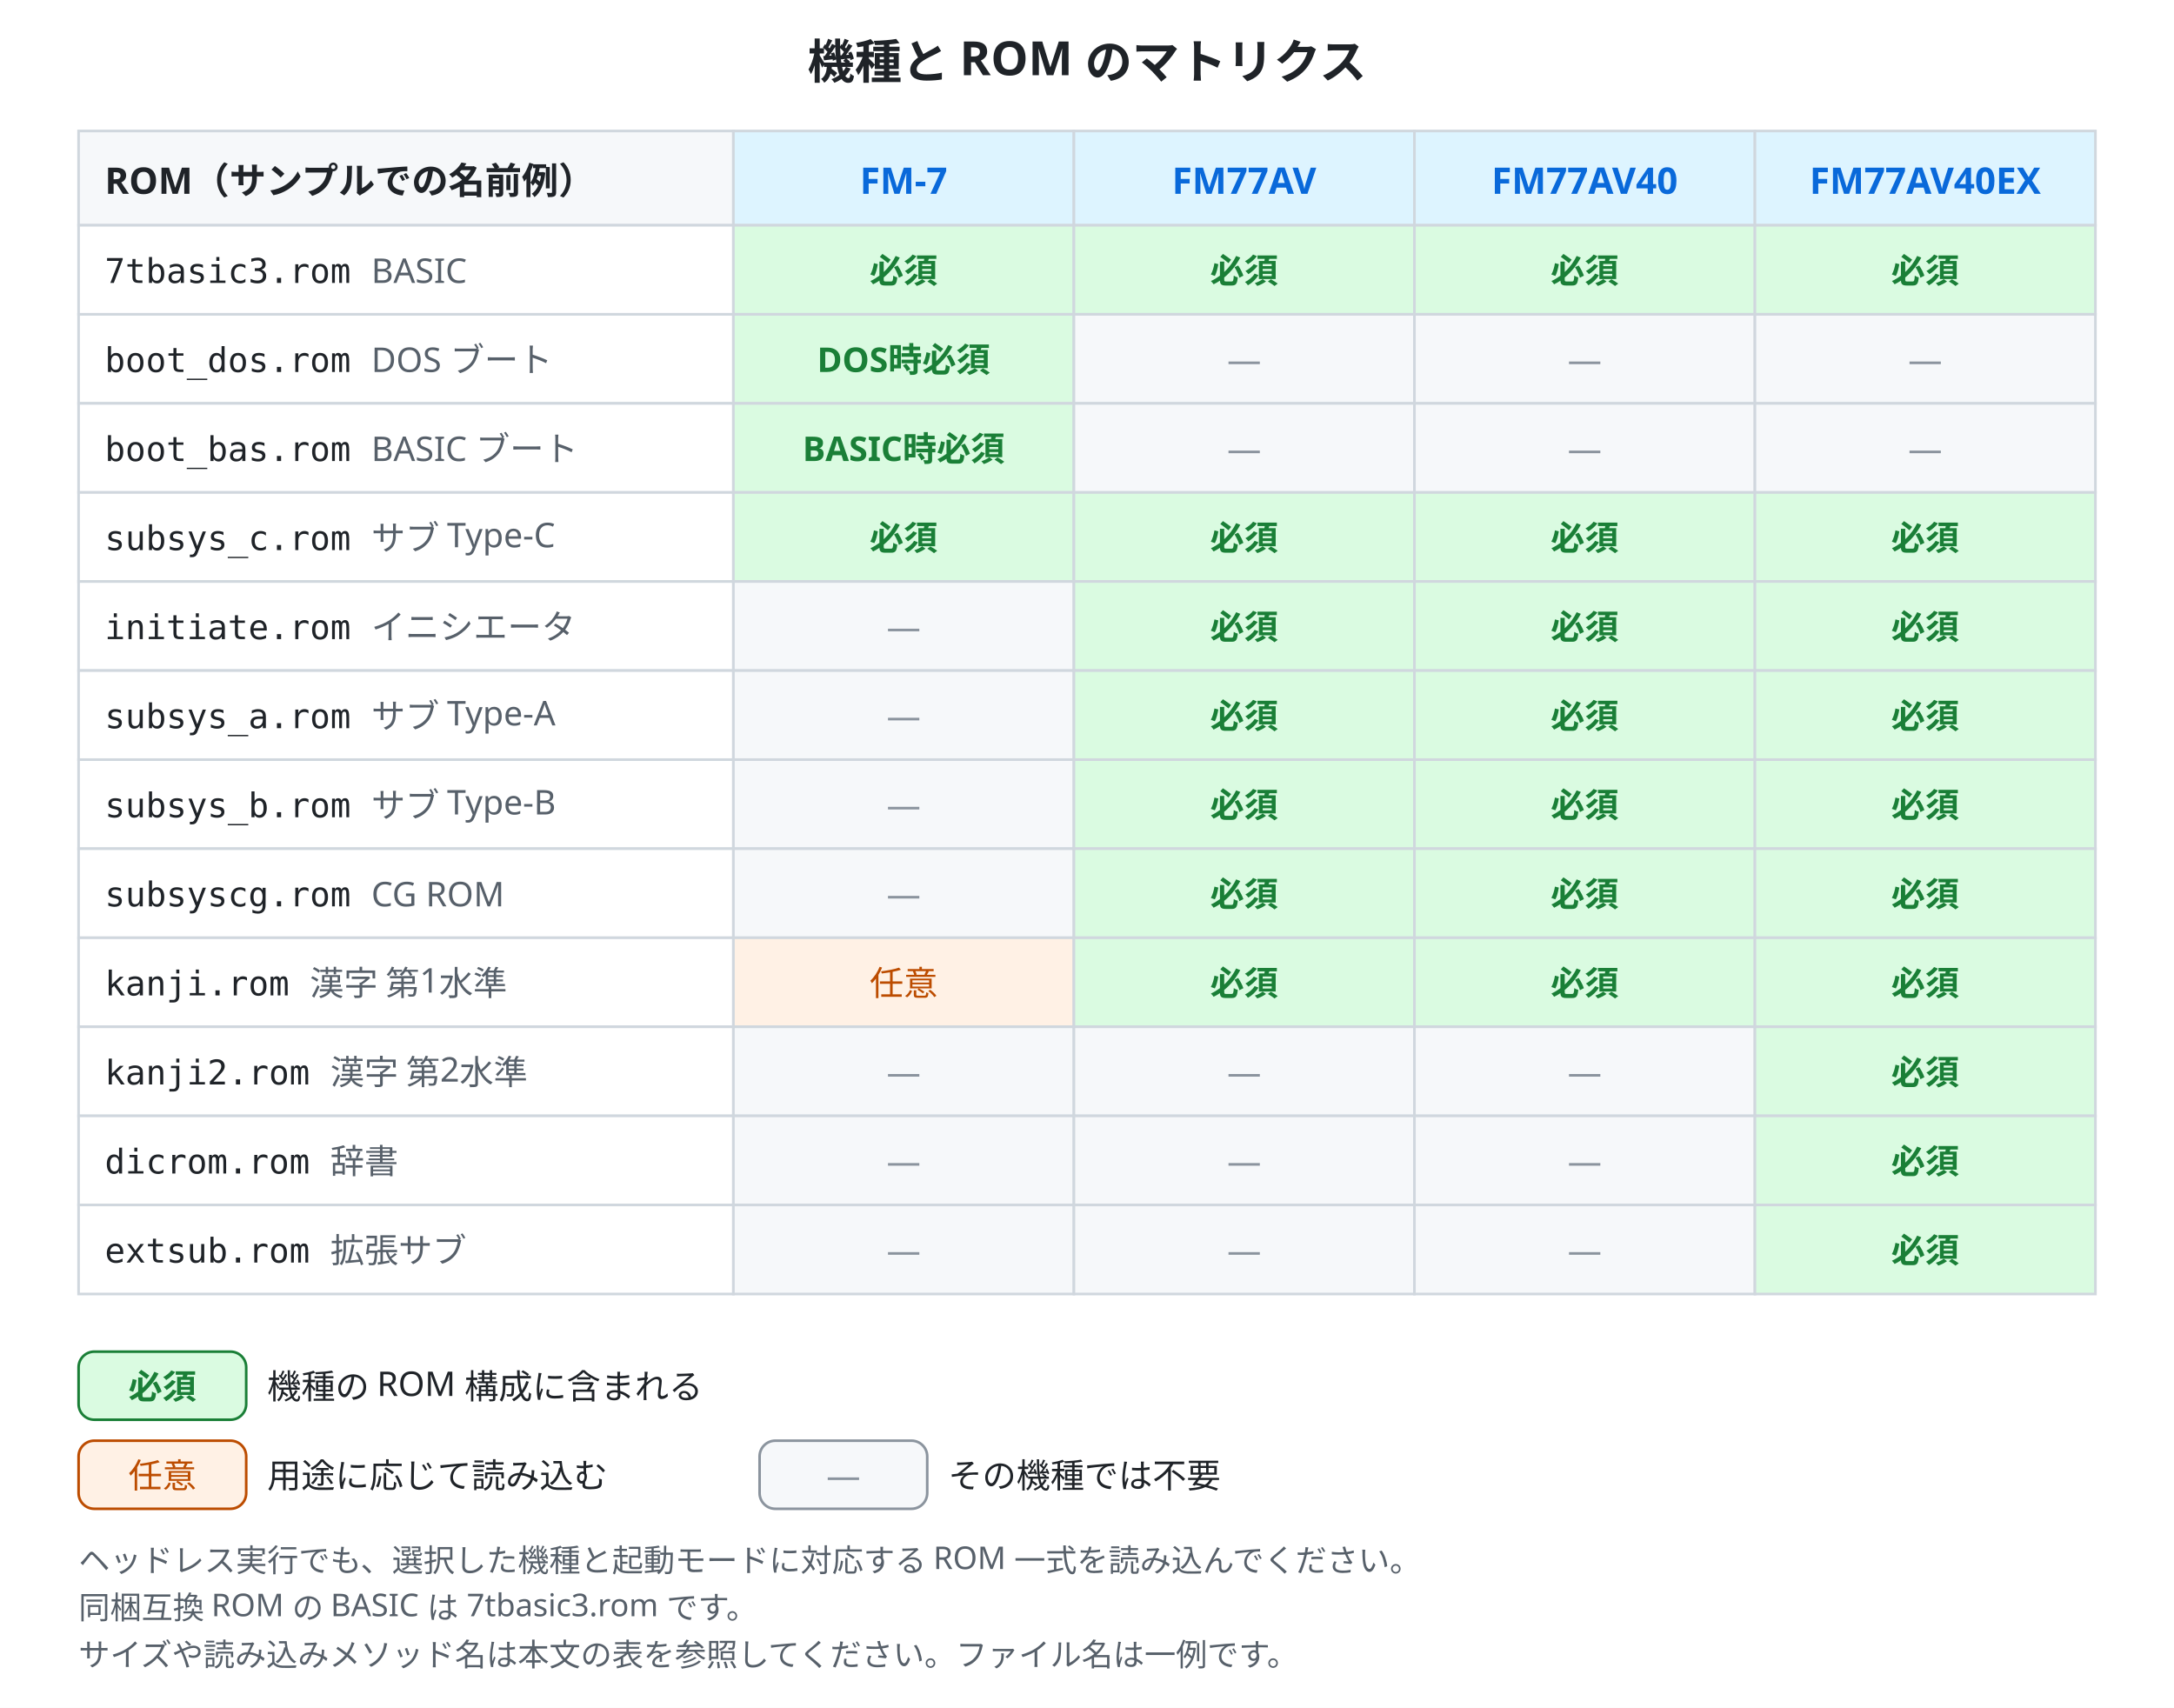
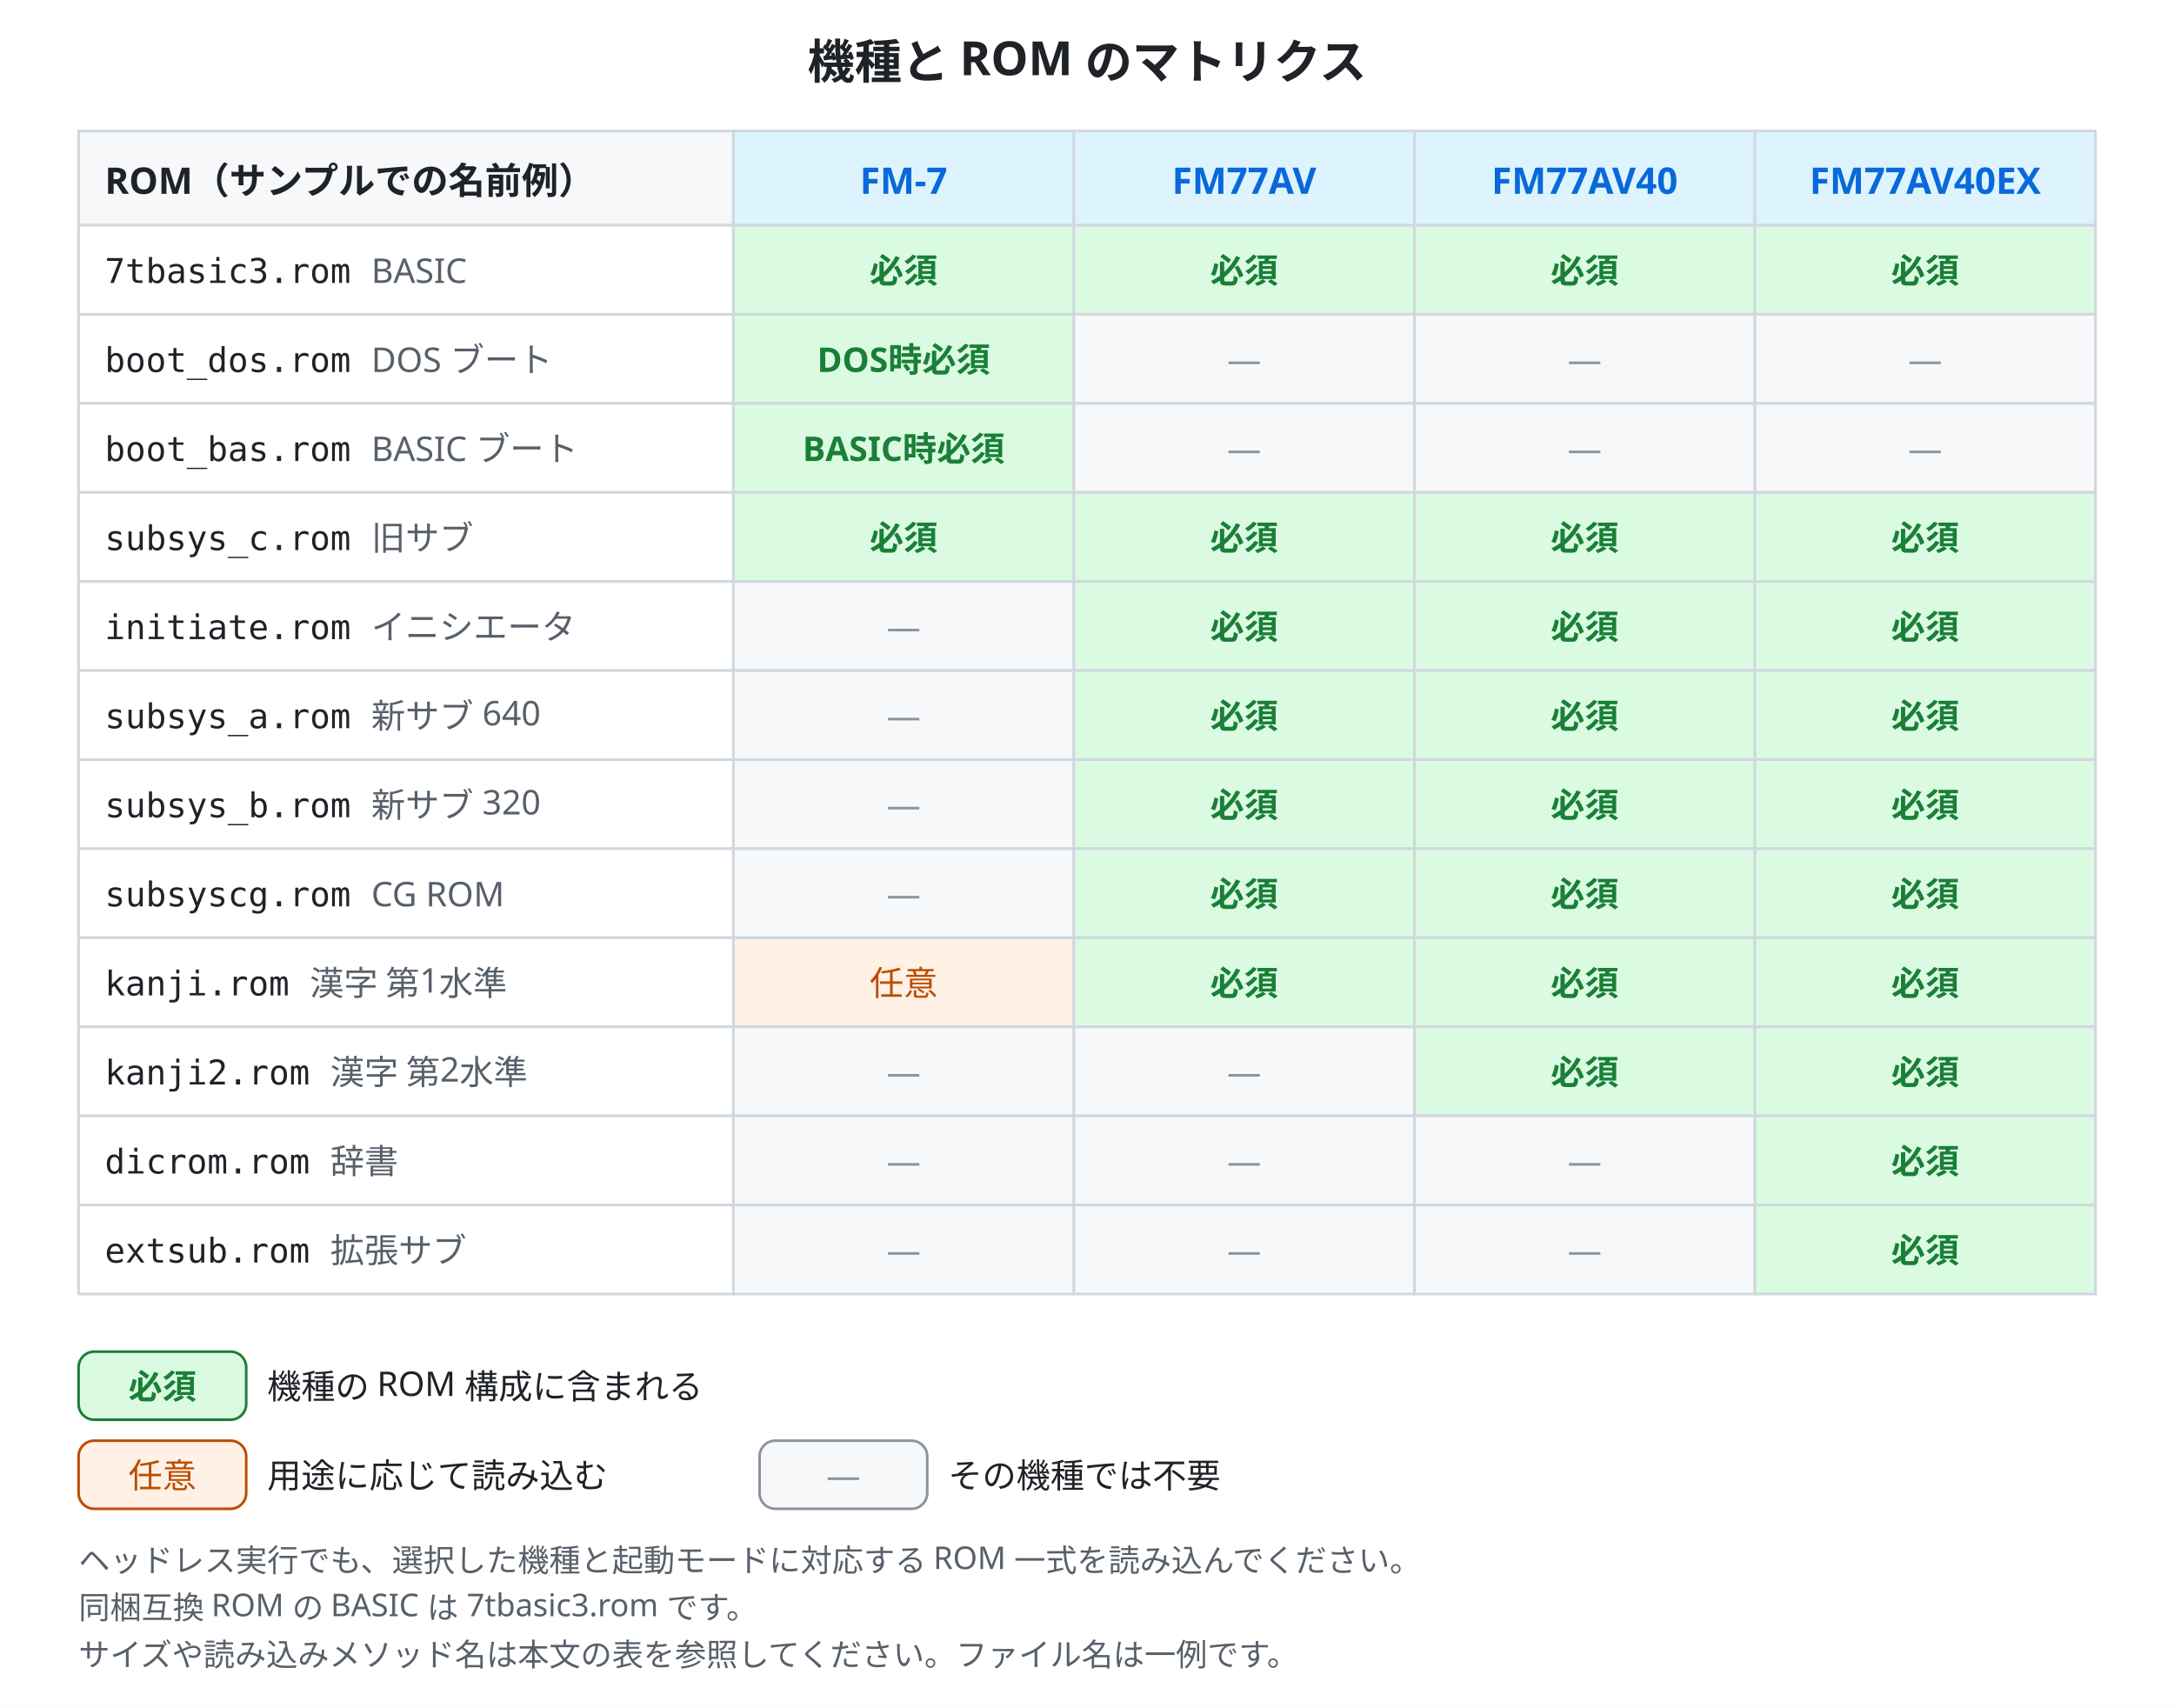
<svg xmlns="http://www.w3.org/2000/svg" viewBox="0 0 830 652" width="830" height="652">
  <rect x="0" y="0" width="830" height="652" fill="#ffffff" />
  <text x="415" y="30" font-family="sans-serif" font-size="18" font-weight="bold" fill="#1f2328" text-anchor="middle">機種と ROM のマトリクス</text>
  <rect x="30" y="50" width="250" height="36" fill="#f6f8fa" stroke="#d0d7de" />
  <text x="40" y="74" font-family="sans-serif" font-size="14" font-weight="bold" fill="#1f2328">ROM（サンプルでの名前例）</text>
  <rect x="280" y="50" width="130" height="36" fill="#ddf4ff" stroke="#d0d7de" />
  <text x="345" y="74" font-family="sans-serif" font-size="14" font-weight="bold" fill="#0969da" text-anchor="middle">FM-7</text>
  <rect x="410" y="50" width="130" height="36" fill="#ddf4ff" stroke="#d0d7de" />
  <text x="475" y="74" font-family="sans-serif" font-size="14" font-weight="bold" fill="#0969da" text-anchor="middle">FM77AV</text>
  <rect x="540" y="50" width="130" height="36" fill="#ddf4ff" stroke="#d0d7de" />
  <text x="605" y="74" font-family="sans-serif" font-size="14" font-weight="bold" fill="#0969da" text-anchor="middle">FM77AV40</text>
  <rect x="670" y="50" width="130" height="36" fill="#ddf4ff" stroke="#d0d7de" />
  <text x="735" y="74" font-family="sans-serif" font-size="14" font-weight="bold" fill="#0969da" text-anchor="middle">FM77AV40EX</text>
  <rect x="30" y="86" width="250" height="34" fill="#ffffff" stroke="#d0d7de" />
  <text x="40" y="108" font-family="monospace" font-size="13" fill="#1f2328">7tbasic3.rom <tspan font-family="sans-serif" fill="#57606a">BASIC</tspan>
  </text>
  <rect x="280" y="86" width="130" height="34" fill="#dafbe1" stroke="#d0d7de" />
  <text x="345" y="108" font-family="sans-serif" font-size="13" font-weight="bold" fill="#1a7f37" text-anchor="middle">必須</text>
  <rect x="410" y="86" width="130" height="34" fill="#dafbe1" stroke="#d0d7de" />
  <text x="475" y="108" font-family="sans-serif" font-size="13" font-weight="bold" fill="#1a7f37" text-anchor="middle">必須</text>
  <rect x="540" y="86" width="130" height="34" fill="#dafbe1" stroke="#d0d7de" />
  <text x="605" y="108" font-family="sans-serif" font-size="13" font-weight="bold" fill="#1a7f37" text-anchor="middle">必須</text>
  <rect x="670" y="86" width="130" height="34" fill="#dafbe1" stroke="#d0d7de" />
  <text x="735" y="108" font-family="sans-serif" font-size="13" font-weight="bold" fill="#1a7f37" text-anchor="middle">必須</text>
  <rect x="30" y="120" width="250" height="34" fill="#ffffff" stroke="#d0d7de" />
  <text x="40" y="142" font-family="monospace" font-size="13" fill="#1f2328">boot_dos.rom <tspan font-family="sans-serif" fill="#57606a">DOS ブート</tspan>
  </text>
  <rect x="280" y="120" width="130" height="34" fill="#dafbe1" stroke="#d0d7de" />
  <text x="345" y="142" font-family="sans-serif" font-size="13" font-weight="bold" fill="#1a7f37" text-anchor="middle">DOS時必須</text>
  <rect x="410" y="120" width="130" height="34" fill="#f6f8fa" stroke="#d0d7de" />
  <text x="475" y="142" font-family="sans-serif" font-size="13" fill="#8b949e" text-anchor="middle">―</text>
  <rect x="540" y="120" width="130" height="34" fill="#f6f8fa" stroke="#d0d7de" />
  <text x="605" y="142" font-family="sans-serif" font-size="13" fill="#8b949e" text-anchor="middle">―</text>
  <rect x="670" y="120" width="130" height="34" fill="#f6f8fa" stroke="#d0d7de" />
  <text x="735" y="142" font-family="sans-serif" font-size="13" fill="#8b949e" text-anchor="middle">―</text>
  <rect x="30" y="154" width="250" height="34" fill="#ffffff" stroke="#d0d7de" />
  <text x="40" y="176" font-family="monospace" font-size="13" fill="#1f2328">boot_bas.rom <tspan font-family="sans-serif" fill="#57606a">BASIC ブート</tspan>
  </text>
  <rect x="280" y="154" width="130" height="34" fill="#dafbe1" stroke="#d0d7de" />
  <text x="345" y="176" font-family="sans-serif" font-size="13" font-weight="bold" fill="#1a7f37" text-anchor="middle">BASIC時必須</text>
  <rect x="410" y="154" width="130" height="34" fill="#f6f8fa" stroke="#d0d7de" />
  <text x="475" y="176" font-family="sans-serif" font-size="13" fill="#8b949e" text-anchor="middle">―</text>
  <rect x="540" y="154" width="130" height="34" fill="#f6f8fa" stroke="#d0d7de" />
  <text x="605" y="176" font-family="sans-serif" font-size="13" fill="#8b949e" text-anchor="middle">―</text>
  <rect x="670" y="154" width="130" height="34" fill="#f6f8fa" stroke="#d0d7de" />
  <text x="735" y="176" font-family="sans-serif" font-size="13" fill="#8b949e" text-anchor="middle">―</text>
  <rect x="30" y="188" width="250" height="34" fill="#ffffff" stroke="#d0d7de" />
-   <text x="40" y="210" font-family="monospace" font-size="13" fill="#1f2328">subsys_c.rom <tspan font-family="sans-serif" fill="#57606a">サブ Type-C</tspan>
+   <text x="40" y="210" font-family="monospace" font-size="13" fill="#1f2328">subsys_c.rom <tspan font-family="sans-serif" fill="#57606a">旧サブ</tspan>
  </text>
  <rect x="280" y="188" width="130" height="34" fill="#dafbe1" stroke="#d0d7de" />
  <text x="345" y="210" font-family="sans-serif" font-size="13" font-weight="bold" fill="#1a7f37" text-anchor="middle">必須</text>
  <rect x="410" y="188" width="130" height="34" fill="#dafbe1" stroke="#d0d7de" />
  <text x="475" y="210" font-family="sans-serif" font-size="13" font-weight="bold" fill="#1a7f37" text-anchor="middle">必須</text>
  <rect x="540" y="188" width="130" height="34" fill="#dafbe1" stroke="#d0d7de" />
  <text x="605" y="210" font-family="sans-serif" font-size="13" font-weight="bold" fill="#1a7f37" text-anchor="middle">必須</text>
  <rect x="670" y="188" width="130" height="34" fill="#dafbe1" stroke="#d0d7de" />
  <text x="735" y="210" font-family="sans-serif" font-size="13" font-weight="bold" fill="#1a7f37" text-anchor="middle">必須</text>
  <rect x="30" y="222" width="250" height="34" fill="#ffffff" stroke="#d0d7de" />
  <text x="40" y="244" font-family="monospace" font-size="13" fill="#1f2328">initiate.rom <tspan font-family="sans-serif" fill="#57606a">イニシエータ</tspan>
  </text>
  <rect x="280" y="222" width="130" height="34" fill="#f6f8fa" stroke="#d0d7de" />
  <text x="345" y="244" font-family="sans-serif" font-size="13" fill="#8b949e" text-anchor="middle">―</text>
  <rect x="410" y="222" width="130" height="34" fill="#dafbe1" stroke="#d0d7de" />
  <text x="475" y="244" font-family="sans-serif" font-size="13" font-weight="bold" fill="#1a7f37" text-anchor="middle">必須</text>
  <rect x="540" y="222" width="130" height="34" fill="#dafbe1" stroke="#d0d7de" />
  <text x="605" y="244" font-family="sans-serif" font-size="13" font-weight="bold" fill="#1a7f37" text-anchor="middle">必須</text>
  <rect x="670" y="222" width="130" height="34" fill="#dafbe1" stroke="#d0d7de" />
  <text x="735" y="244" font-family="sans-serif" font-size="13" font-weight="bold" fill="#1a7f37" text-anchor="middle">必須</text>
  <rect x="30" y="256" width="250" height="34" fill="#ffffff" stroke="#d0d7de" />
-   <text x="40" y="278" font-family="monospace" font-size="13" fill="#1f2328">subsys_a.rom <tspan font-family="sans-serif" fill="#57606a">サブ Type-A</tspan>
+   <text x="40" y="278" font-family="monospace" font-size="13" fill="#1f2328">subsys_a.rom <tspan font-family="sans-serif" fill="#57606a">新サブ 640</tspan>
  </text>
  <rect x="280" y="256" width="130" height="34" fill="#f6f8fa" stroke="#d0d7de" />
  <text x="345" y="278" font-family="sans-serif" font-size="13" fill="#8b949e" text-anchor="middle">―</text>
  <rect x="410" y="256" width="130" height="34" fill="#dafbe1" stroke="#d0d7de" />
  <text x="475" y="278" font-family="sans-serif" font-size="13" font-weight="bold" fill="#1a7f37" text-anchor="middle">必須</text>
  <rect x="540" y="256" width="130" height="34" fill="#dafbe1" stroke="#d0d7de" />
  <text x="605" y="278" font-family="sans-serif" font-size="13" font-weight="bold" fill="#1a7f37" text-anchor="middle">必須</text>
  <rect x="670" y="256" width="130" height="34" fill="#dafbe1" stroke="#d0d7de" />
  <text x="735" y="278" font-family="sans-serif" font-size="13" font-weight="bold" fill="#1a7f37" text-anchor="middle">必須</text>
  <rect x="30" y="290" width="250" height="34" fill="#ffffff" stroke="#d0d7de" />
-   <text x="40" y="312" font-family="monospace" font-size="13" fill="#1f2328">subsys_b.rom <tspan font-family="sans-serif" fill="#57606a">サブ Type-B</tspan>
+   <text x="40" y="312" font-family="monospace" font-size="13" fill="#1f2328">subsys_b.rom <tspan font-family="sans-serif" fill="#57606a">新サブ 320</tspan>
  </text>
  <rect x="280" y="290" width="130" height="34" fill="#f6f8fa" stroke="#d0d7de" />
  <text x="345" y="312" font-family="sans-serif" font-size="13" fill="#8b949e" text-anchor="middle">―</text>
  <rect x="410" y="290" width="130" height="34" fill="#dafbe1" stroke="#d0d7de" />
  <text x="475" y="312" font-family="sans-serif" font-size="13" font-weight="bold" fill="#1a7f37" text-anchor="middle">必須</text>
  <rect x="540" y="290" width="130" height="34" fill="#dafbe1" stroke="#d0d7de" />
  <text x="605" y="312" font-family="sans-serif" font-size="13" font-weight="bold" fill="#1a7f37" text-anchor="middle">必須</text>
  <rect x="670" y="290" width="130" height="34" fill="#dafbe1" stroke="#d0d7de" />
  <text x="735" y="312" font-family="sans-serif" font-size="13" font-weight="bold" fill="#1a7f37" text-anchor="middle">必須</text>
  <rect x="30" y="324" width="250" height="34" fill="#ffffff" stroke="#d0d7de" />
  <text x="40" y="346" font-family="monospace" font-size="13" fill="#1f2328">subsyscg.rom <tspan font-family="sans-serif" fill="#57606a">CG ROM</tspan>
  </text>
  <rect x="280" y="324" width="130" height="34" fill="#f6f8fa" stroke="#d0d7de" />
  <text x="345" y="346" font-family="sans-serif" font-size="13" fill="#8b949e" text-anchor="middle">―</text>
  <rect x="410" y="324" width="130" height="34" fill="#dafbe1" stroke="#d0d7de" />
  <text x="475" y="346" font-family="sans-serif" font-size="13" font-weight="bold" fill="#1a7f37" text-anchor="middle">必須</text>
  <rect x="540" y="324" width="130" height="34" fill="#dafbe1" stroke="#d0d7de" />
  <text x="605" y="346" font-family="sans-serif" font-size="13" font-weight="bold" fill="#1a7f37" text-anchor="middle">必須</text>
  <rect x="670" y="324" width="130" height="34" fill="#dafbe1" stroke="#d0d7de" />
  <text x="735" y="346" font-family="sans-serif" font-size="13" font-weight="bold" fill="#1a7f37" text-anchor="middle">必須</text>
  <rect x="30" y="358" width="250" height="34" fill="#ffffff" stroke="#d0d7de" />
  <text x="40" y="380" font-family="monospace" font-size="13" fill="#1f2328">kanji.rom <tspan font-family="sans-serif" fill="#57606a">漢字 第1水準</tspan>
  </text>
  <rect x="280" y="358" width="130" height="34" fill="#fff1e5" stroke="#d0d7de" />
  <text x="345" y="380" font-family="sans-serif" font-size="13" fill="#bc4c00" text-anchor="middle">任意</text>
  <rect x="410" y="358" width="130" height="34" fill="#dafbe1" stroke="#d0d7de" />
  <text x="475" y="380" font-family="sans-serif" font-size="13" font-weight="bold" fill="#1a7f37" text-anchor="middle">必須</text>
  <rect x="540" y="358" width="130" height="34" fill="#dafbe1" stroke="#d0d7de" />
  <text x="605" y="380" font-family="sans-serif" font-size="13" font-weight="bold" fill="#1a7f37" text-anchor="middle">必須</text>
  <rect x="670" y="358" width="130" height="34" fill="#dafbe1" stroke="#d0d7de" />
  <text x="735" y="380" font-family="sans-serif" font-size="13" font-weight="bold" fill="#1a7f37" text-anchor="middle">必須</text>
  <rect x="30" y="392" width="250" height="34" fill="#ffffff" stroke="#d0d7de" />
  <text x="40" y="414" font-family="monospace" font-size="13" fill="#1f2328">kanji2.rom <tspan font-family="sans-serif" fill="#57606a">漢字 第2水準</tspan>
  </text>
  <rect x="280" y="392" width="130" height="34" fill="#f6f8fa" stroke="#d0d7de" />
  <text x="345" y="414" font-family="sans-serif" font-size="13" fill="#8b949e" text-anchor="middle">―</text>
  <rect x="410" y="392" width="130" height="34" fill="#f6f8fa" stroke="#d0d7de" />
  <text x="475" y="414" font-family="sans-serif" font-size="13" fill="#8b949e" text-anchor="middle">―</text>
-   <rect x="540" y="392" width="130" height="34" fill="#f6f8fa" stroke="#d0d7de" />
-   <text x="605" y="414" font-family="sans-serif" font-size="13" fill="#8b949e" text-anchor="middle">―</text>
+   <rect x="540" y="392" width="130" height="34" fill="#dafbe1" stroke="#d0d7de" />
+   <text x="605" y="414" font-family="sans-serif" font-size="13" font-weight="bold" fill="#1a7f37" text-anchor="middle">必須</text>
  <rect x="670" y="392" width="130" height="34" fill="#dafbe1" stroke="#d0d7de" />
  <text x="735" y="414" font-family="sans-serif" font-size="13" font-weight="bold" fill="#1a7f37" text-anchor="middle">必須</text>
  <rect x="30" y="426" width="250" height="34" fill="#ffffff" stroke="#d0d7de" />
  <text x="40" y="448" font-family="monospace" font-size="13" fill="#1f2328">dicrom.rom <tspan font-family="sans-serif" fill="#57606a">辞書</tspan>
  </text>
  <rect x="280" y="426" width="130" height="34" fill="#f6f8fa" stroke="#d0d7de" />
  <text x="345" y="448" font-family="sans-serif" font-size="13" fill="#8b949e" text-anchor="middle">―</text>
  <rect x="410" y="426" width="130" height="34" fill="#f6f8fa" stroke="#d0d7de" />
  <text x="475" y="448" font-family="sans-serif" font-size="13" fill="#8b949e" text-anchor="middle">―</text>
  <rect x="540" y="426" width="130" height="34" fill="#f6f8fa" stroke="#d0d7de" />
  <text x="605" y="448" font-family="sans-serif" font-size="13" fill="#8b949e" text-anchor="middle">―</text>
  <rect x="670" y="426" width="130" height="34" fill="#dafbe1" stroke="#d0d7de" />
  <text x="735" y="448" font-family="sans-serif" font-size="13" font-weight="bold" fill="#1a7f37" text-anchor="middle">必須</text>
  <rect x="30" y="460" width="250" height="34" fill="#ffffff" stroke="#d0d7de" />
  <text x="40" y="482" font-family="monospace" font-size="13" fill="#1f2328">extsub.rom <tspan font-family="sans-serif" fill="#57606a">拡張サブ</tspan>
  </text>
  <rect x="280" y="460" width="130" height="34" fill="#f6f8fa" stroke="#d0d7de" />
  <text x="345" y="482" font-family="sans-serif" font-size="13" fill="#8b949e" text-anchor="middle">―</text>
  <rect x="410" y="460" width="130" height="34" fill="#f6f8fa" stroke="#d0d7de" />
  <text x="475" y="482" font-family="sans-serif" font-size="13" fill="#8b949e" text-anchor="middle">―</text>
  <rect x="540" y="460" width="130" height="34" fill="#f6f8fa" stroke="#d0d7de" />
  <text x="605" y="482" font-family="sans-serif" font-size="13" fill="#8b949e" text-anchor="middle">―</text>
  <rect x="670" y="460" width="130" height="34" fill="#dafbe1" stroke="#d0d7de" />
  <text x="735" y="482" font-family="sans-serif" font-size="13" font-weight="bold" fill="#1a7f37" text-anchor="middle">必須</text>
  <rect x="30" y="516" width="64" height="26" rx="6" fill="#dafbe1" stroke="#1a7f37" />
  <text x="62" y="534" font-family="sans-serif" font-size="13" font-weight="bold" fill="#1a7f37" text-anchor="middle">必須</text>
  <text x="102" y="534" font-family="sans-serif" font-size="13" fill="#1f2328">機種の ROM 構成に含まれる</text>
  <rect x="30" y="550" width="64" height="26" rx="6" fill="#fff1e5" stroke="#bc4c00" />
  <text x="62" y="568" font-family="sans-serif" font-size="13" fill="#bc4c00" text-anchor="middle">任意</text>
  <text x="102" y="568" font-family="sans-serif" font-size="13" fill="#1f2328">用途に応じて読み込む</text>
  <rect x="290" y="550" width="64" height="26" rx="6" fill="#f6f8fa" stroke="#8b949e" />
  <text x="322" y="568" font-family="sans-serif" font-size="13" fill="#8b949e" text-anchor="middle">―</text>
  <text x="362" y="568" font-family="sans-serif" font-size="13" fill="#1f2328">その機種では不要</text>
  <text x="30" y="600" font-family="sans-serif" font-size="12" fill="#57606a">ヘッドレス実行でも、選択した機種と起動モードに対応する ROM 一式を読み込んでください。</text>
  <text x="30" y="618" font-family="sans-serif" font-size="12" fill="#57606a">同梱互換 ROM の BASIC は 7tbasic3.rom です。</text>
  <text x="30" y="636" font-family="sans-serif" font-size="12" fill="#57606a">　サイズや読み込みメソッド名は本文の表を参照してください。ファイル名は一例です。</text>
</svg>
